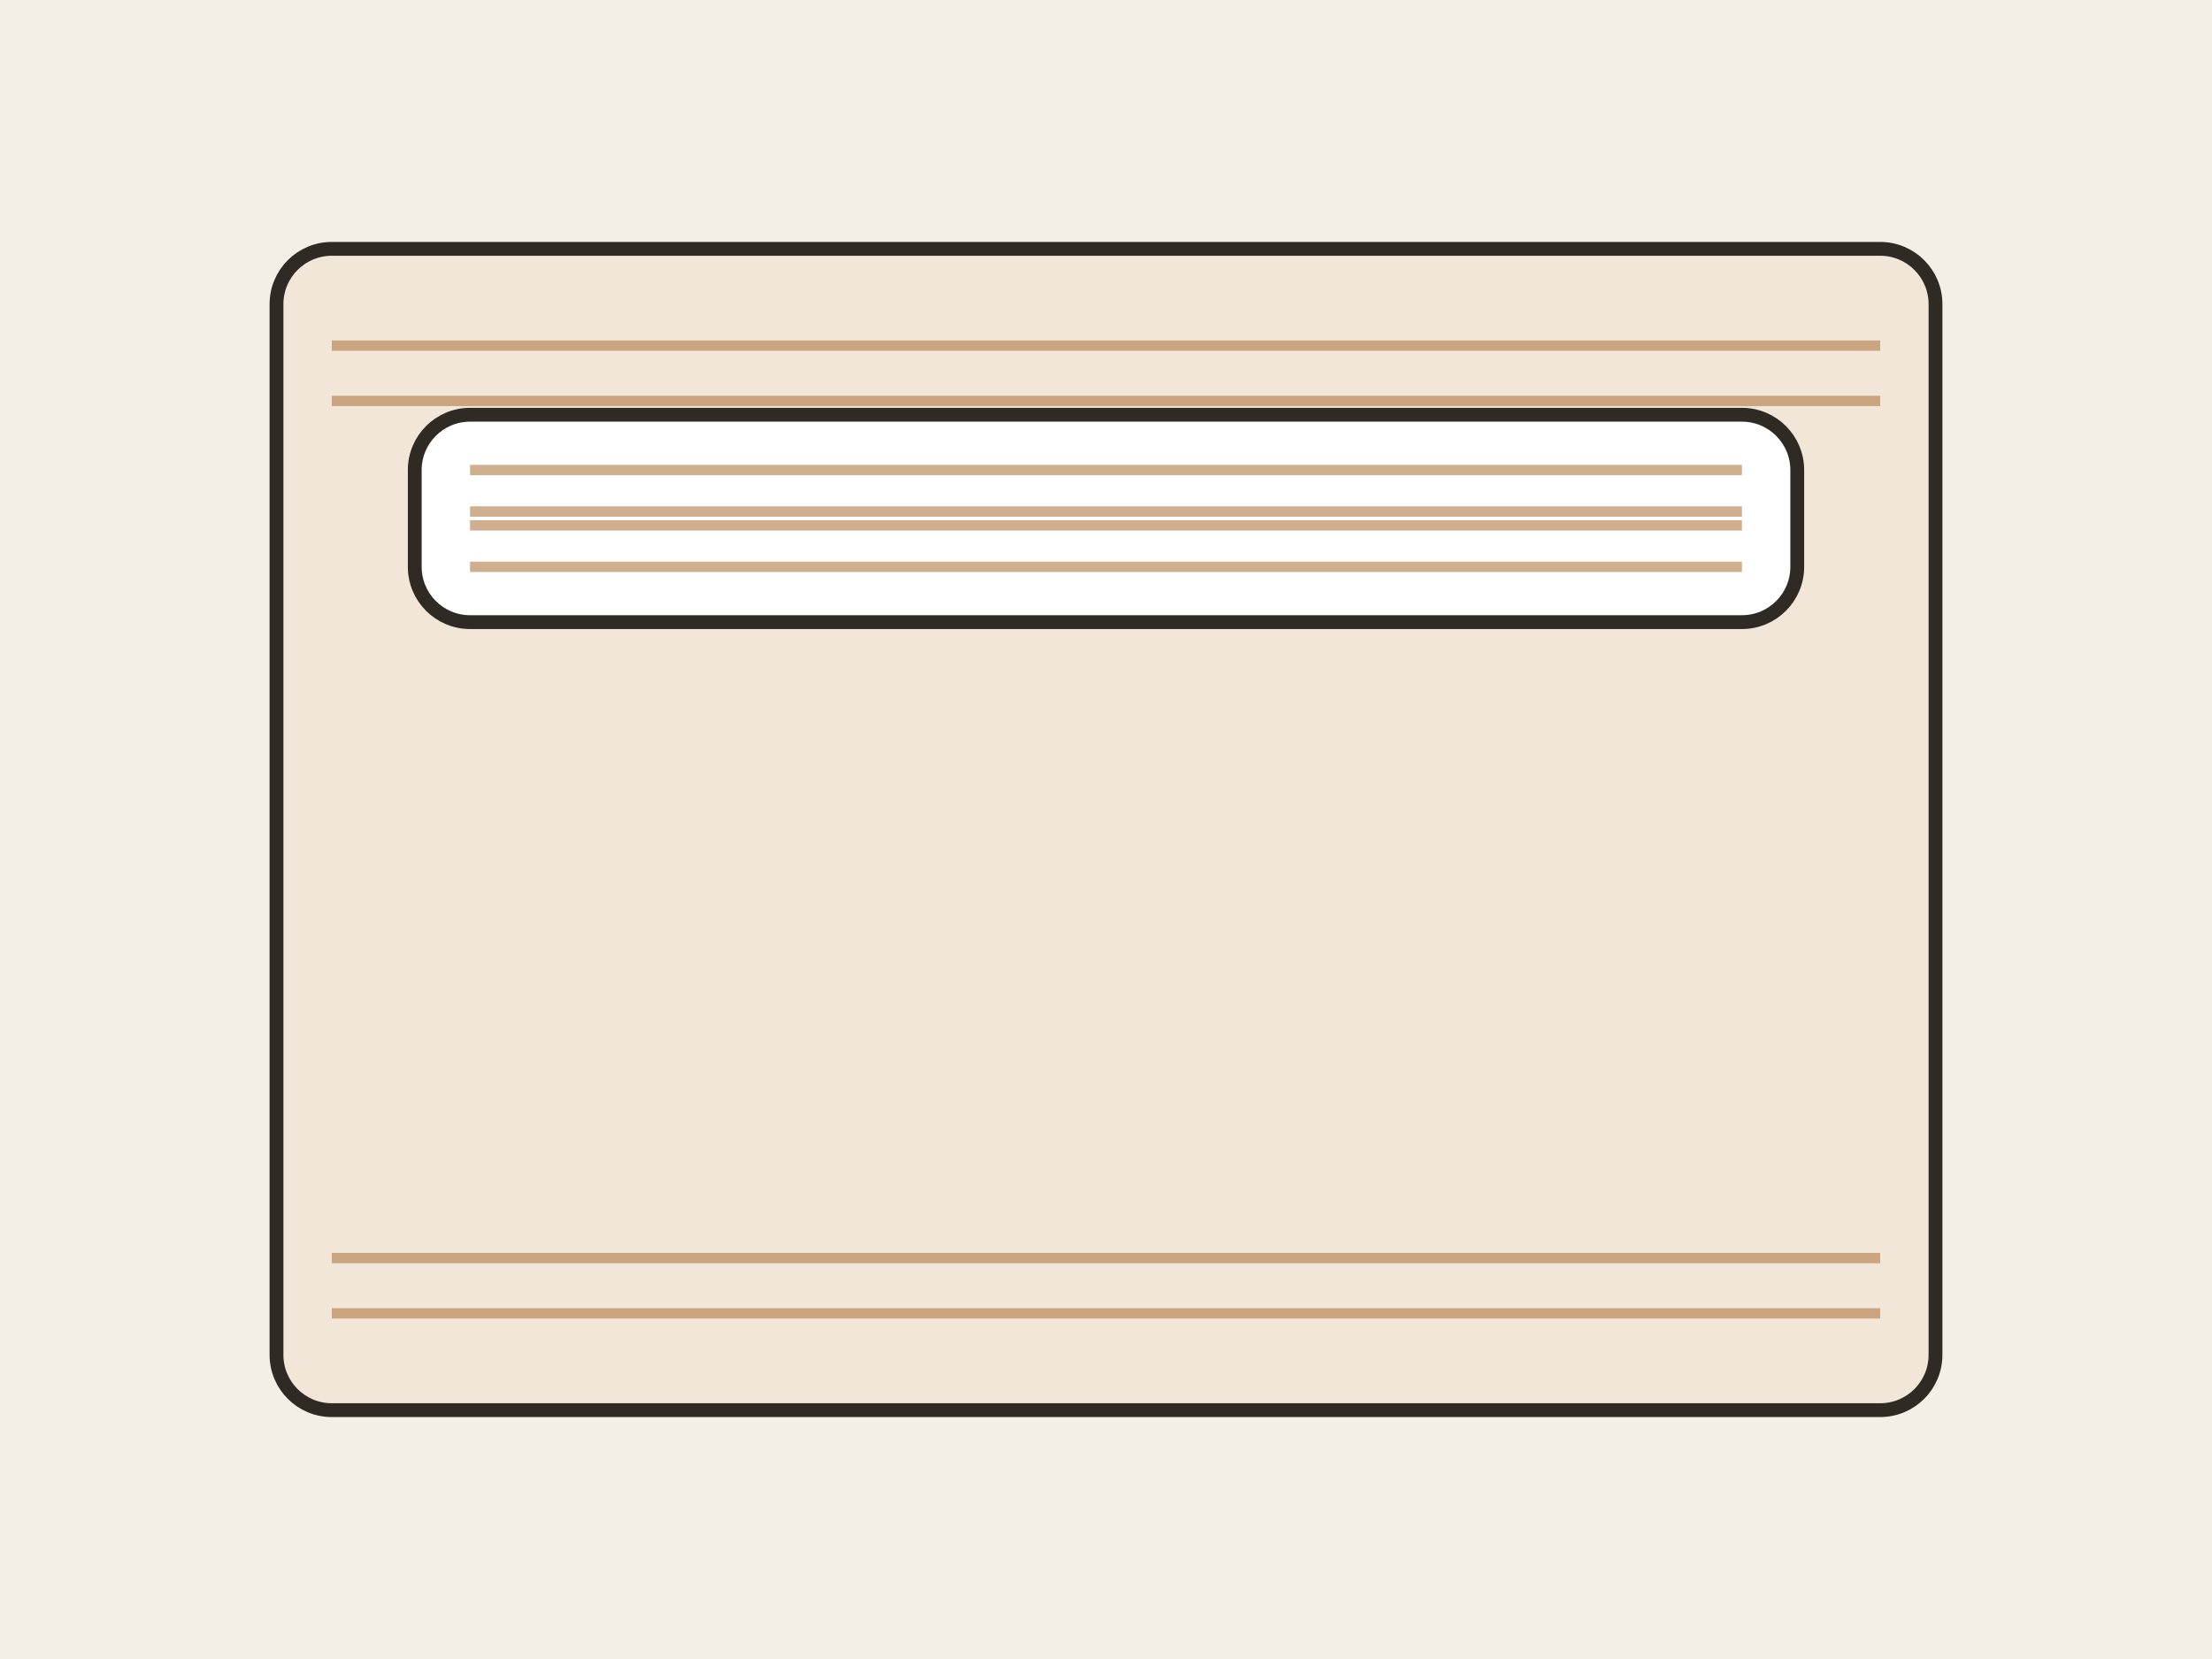
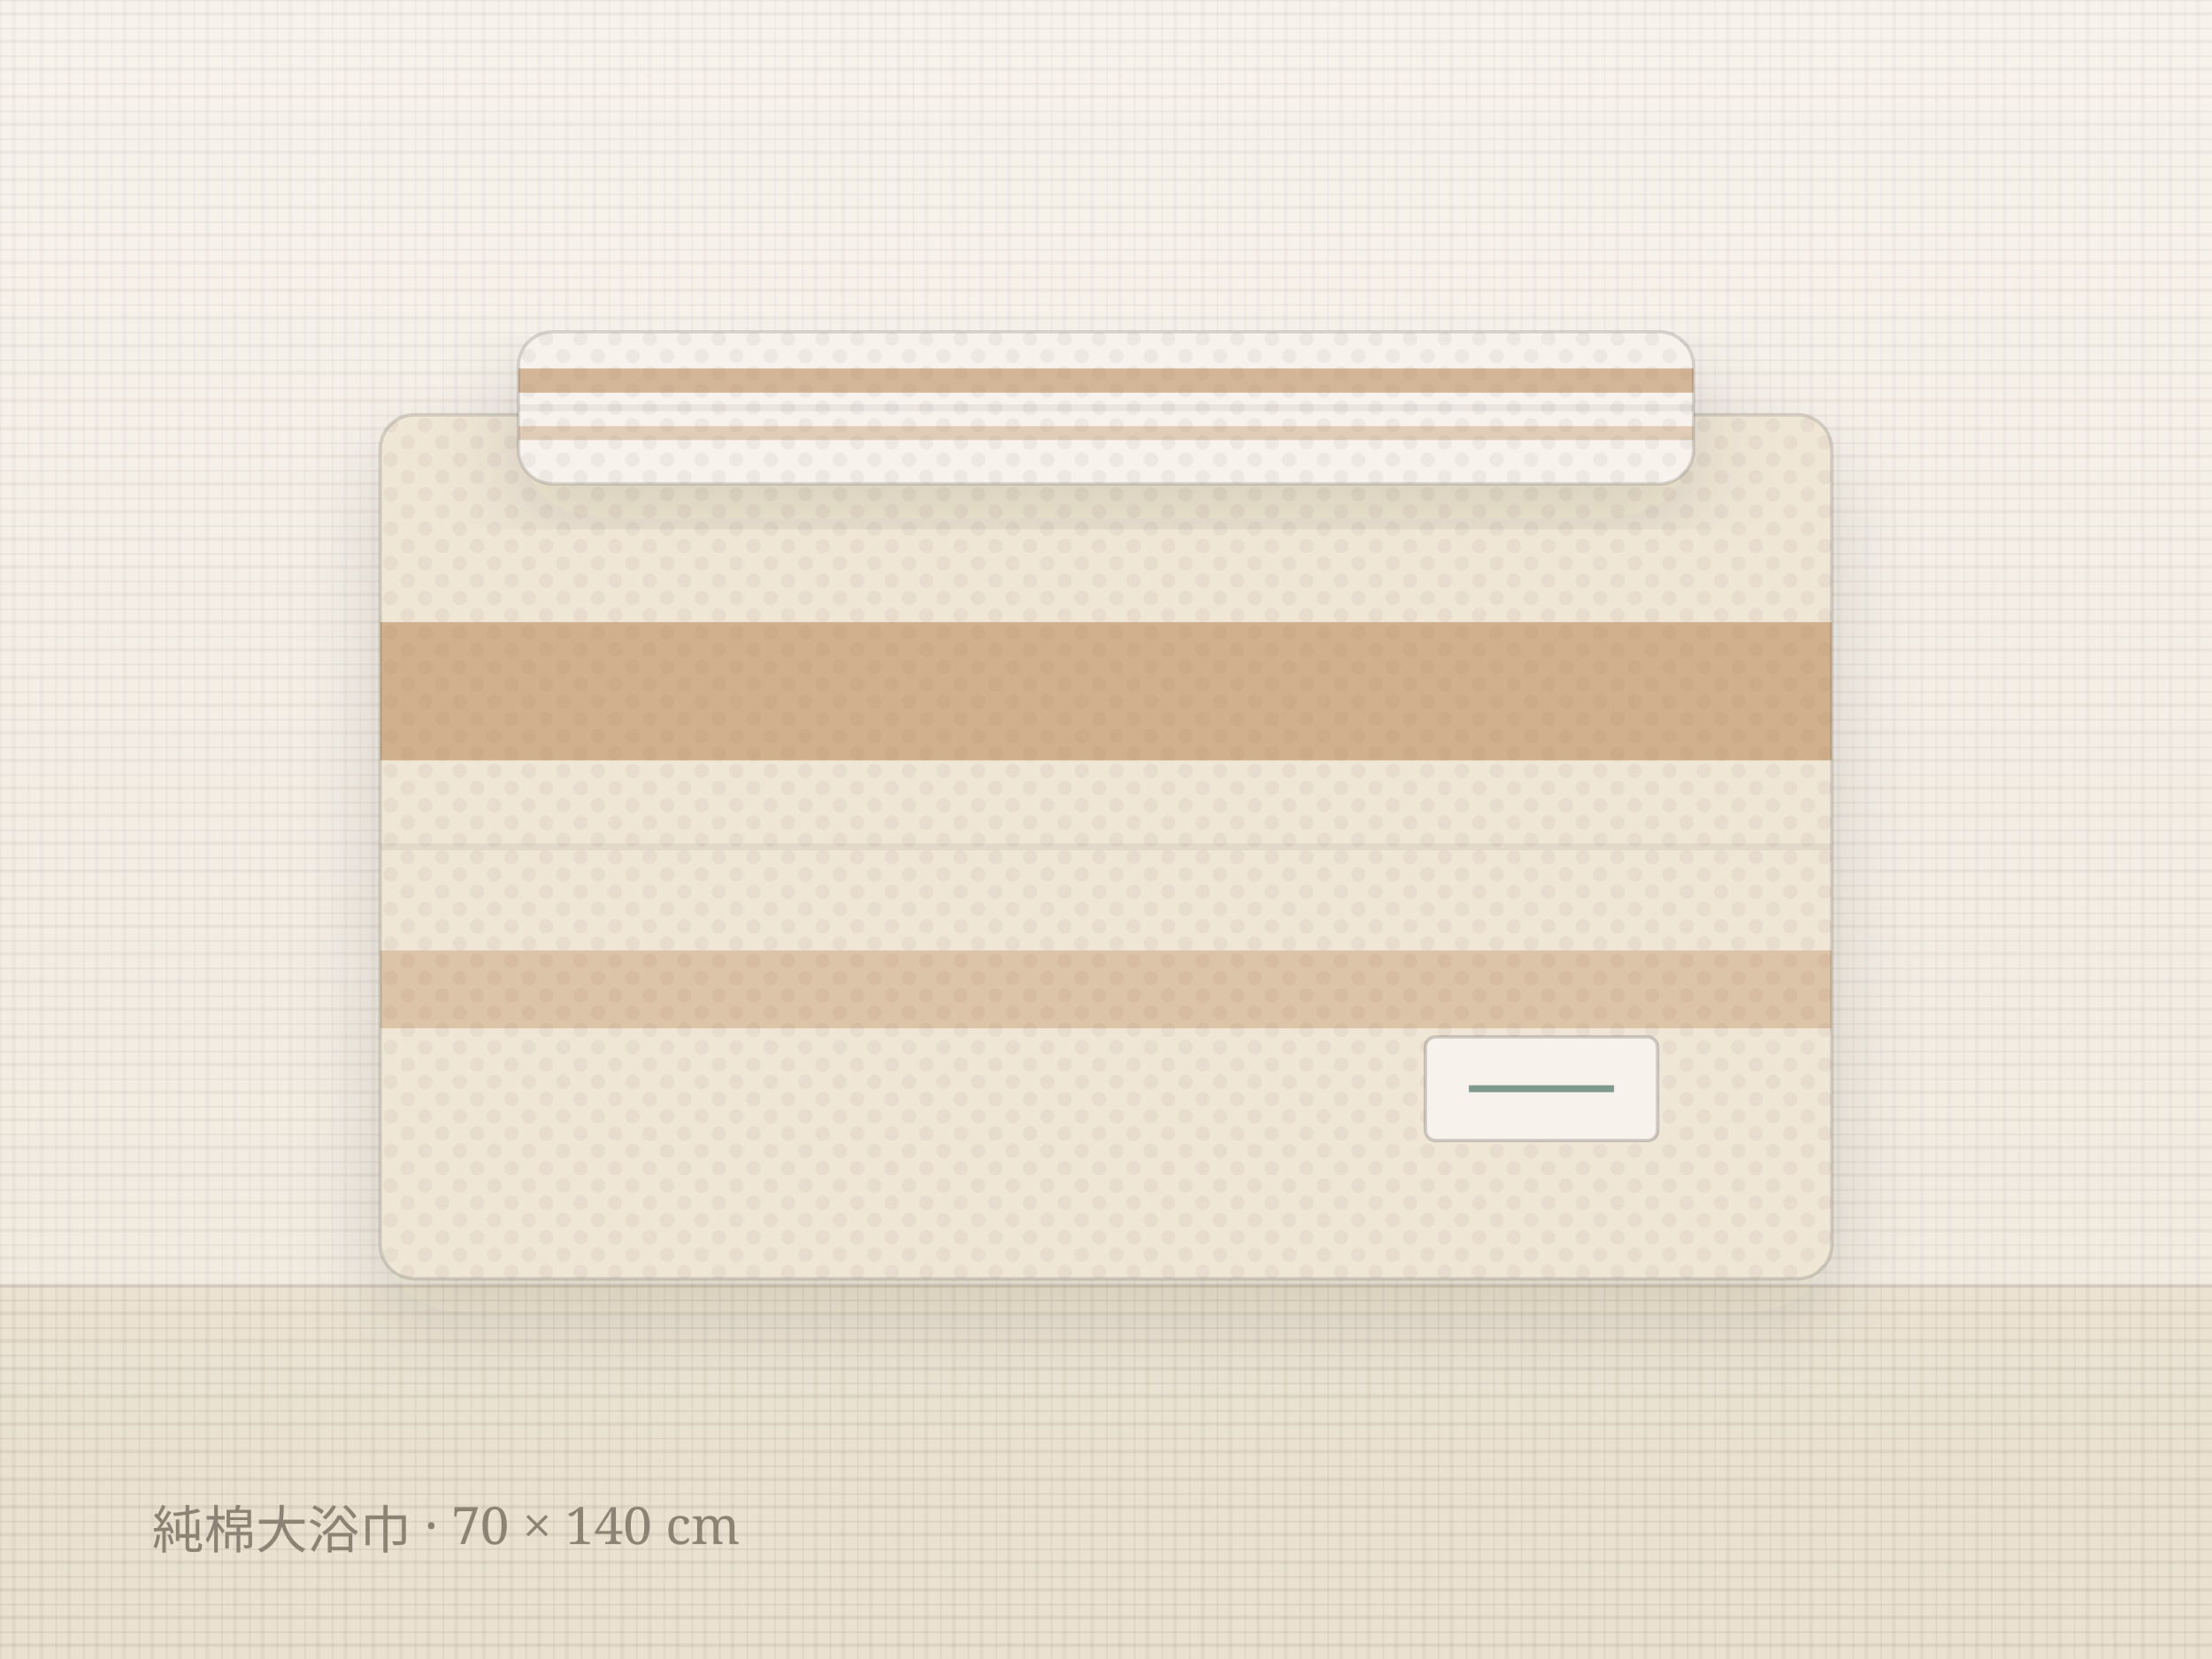
- <svg xmlns="http://www.w3.org/2000/svg" viewBox="0 0 320 240" width="320" height="240">
-   <rect width="320" height="240" fill="#f3eee6" />
-   <rect x="40" y="36" width="240" height="168" rx="8" fill="#f2e6d8" stroke="#2f2a24" stroke-width="2" />
-   <path d="M48 50h224" stroke="#b07a45" stroke-width="1.5" stroke-opacity="0.6" />
-   <path d="M48 58h224" stroke="#b07a45" stroke-width="1.5" stroke-opacity="0.6" />
-   <path d="M48 190h224" stroke="#b07a45" stroke-width="1.5" stroke-opacity="0.6" />
-   <path d="M48 182h224" stroke="#b07a45" stroke-width="1.5" stroke-opacity="0.6" />
-   <rect x="60" y="60" width="200" height="30" rx="8" fill="#ffffff" stroke="#2f2a24" stroke-width="2" />
-   <path d="M68 74h184" stroke="#b07a45" stroke-width="1.5" stroke-opacity="0.6" />
-   <path d="M68 82h184" stroke="#b07a45" stroke-width="1.5" stroke-opacity="0.6" />
-   <path d="M68 76h184" stroke="#b07a45" stroke-width="1.5" stroke-opacity="0.6" />
-   <path d="M68 68h184" stroke="#b07a45" stroke-width="1.5" stroke-opacity="0.6" />
+ <svg xmlns="http://www.w3.org/2000/svg" viewBox="0 0 640 480" width="640" height="480">
+   <defs>
+     <linearGradient id="bgGrad" x1="0" y1="0" x2="0" y2="1">
+       <stop offset="0" stop-color="#f7f3ec" />
+       <stop offset="1" stop-color="#efe8dc" />
+     </linearGradient>
+     <pattern id="linen" width="8" height="8" patternUnits="userSpaceOnUse">
+       <rect width="8" height="8" fill="none" />
+       <path d="M0 0 H8 M0 4 H8" stroke="#2b2723" stroke-opacity="0.05" stroke-width="1" />
+       <path d="M0 0 V8 M4 0 V8" stroke="#2b2723" stroke-opacity="0.035" stroke-width="1" />
+     </pattern>
+     <pattern id="terry" width="10" height="10" patternUnits="userSpaceOnUse">
+       <circle cx="3" cy="3" r="2.1" fill="#2b2723" fill-opacity="0.05" />
+       <circle cx="8" cy="8" r="2.1" fill="#2b2723" fill-opacity="0.05" />
+     </pattern>
+     <pattern id="rib" width="9" height="6" patternUnits="userSpaceOnUse">
+       <path d="M2 0 V6 M6 0 V6" stroke="#2b2723" stroke-opacity="0.09" stroke-width="2" stroke-linecap="round" />
+     </pattern>
+     <filter id="soft" x="-20%" y="-20%" width="140%" height="150%">
+       <feDropShadow dx="0" dy="10" stdDeviation="12" flood-color="#2b2723" flood-opacity="0.13" />
+     </filter>
+     <filter id="soft-sm" x="-25%" y="-25%" width="150%" height="160%">
+       <feDropShadow dx="0" dy="5" stdDeviation="6" flood-color="#2b2723" flood-opacity="0.12" />
+     </filter>
+   </defs>
+   <rect width="640" height="480" fill="url(#bgGrad)" />
+   <rect width="640" height="480" fill="url(#linen)" />
+   <rect x="0" y="372" width="640" height="108" fill="#e6dbc7" fill-opacity="0.55" />
+   <rect x="0" y="372" width="640" height="108" fill="url(#linen)" />
+   <path d="M0 372 H640" stroke="#2b2723" stroke-opacity="0.08" />
+   <g filter="url(#soft)">
+     <rect x="110" y="120" width="420" height="250" rx="10" fill="#f0e6d6" />
+     <rect x="110" y="120" width="420" height="250" rx="10" fill="url(#terry)" />
+     <rect x="110" y="180.0" width="420" height="40.0" fill="#b07a45" fill-opacity="0.5" />
+     <rect x="110" y="275.0" width="420" height="22.5" fill="#b07a45" fill-opacity="0.32" />
+     <path d="M110 245.0 H530" stroke="#2b2723" stroke-opacity="0.07" stroke-width="2" />
+     <rect x="110" y="120" width="420" height="250" rx="10" fill="none" stroke="#2b2723" stroke-opacity="0.16" />
+   </g>
+   <rect x="412.4" y="300.0" width="67.2" height="30.0" rx="3" fill="#f7f3ec" stroke="#2b2723" stroke-opacity="0.2" />
+   <path d="M425.0 315.0 h42.0" stroke="#3f6b5b" stroke-opacity="0.65" stroke-width="2" />
+   <g filter="url(#soft)">
+     <rect x="150" y="96" width="340" height="44" rx="10" fill="#f7f3ec" />
+     <rect x="150" y="96" width="340" height="44" rx="10" fill="url(#terry)" />
+     <rect x="150" y="106.6" width="340" height="7.0" fill="#b07a45" fill-opacity="0.5" />
+     <rect x="150" y="123.3" width="340" height="4.0" fill="#b07a45" fill-opacity="0.32" />
+     <path d="M150 118.0 H490" stroke="#2b2723" stroke-opacity="0.07" stroke-width="2" />
+     <rect x="150" y="96" width="340" height="44" rx="10" fill="none" stroke="#2b2723" stroke-opacity="0.16" />
+   </g>
+   <text x="44" y="448" font-family="Noto Serif TC, Songti TC, serif" font-size="15" fill="#8c8375" text-anchor="start">純棉大浴巾 · 70 × 140 cm</text>
</svg>
